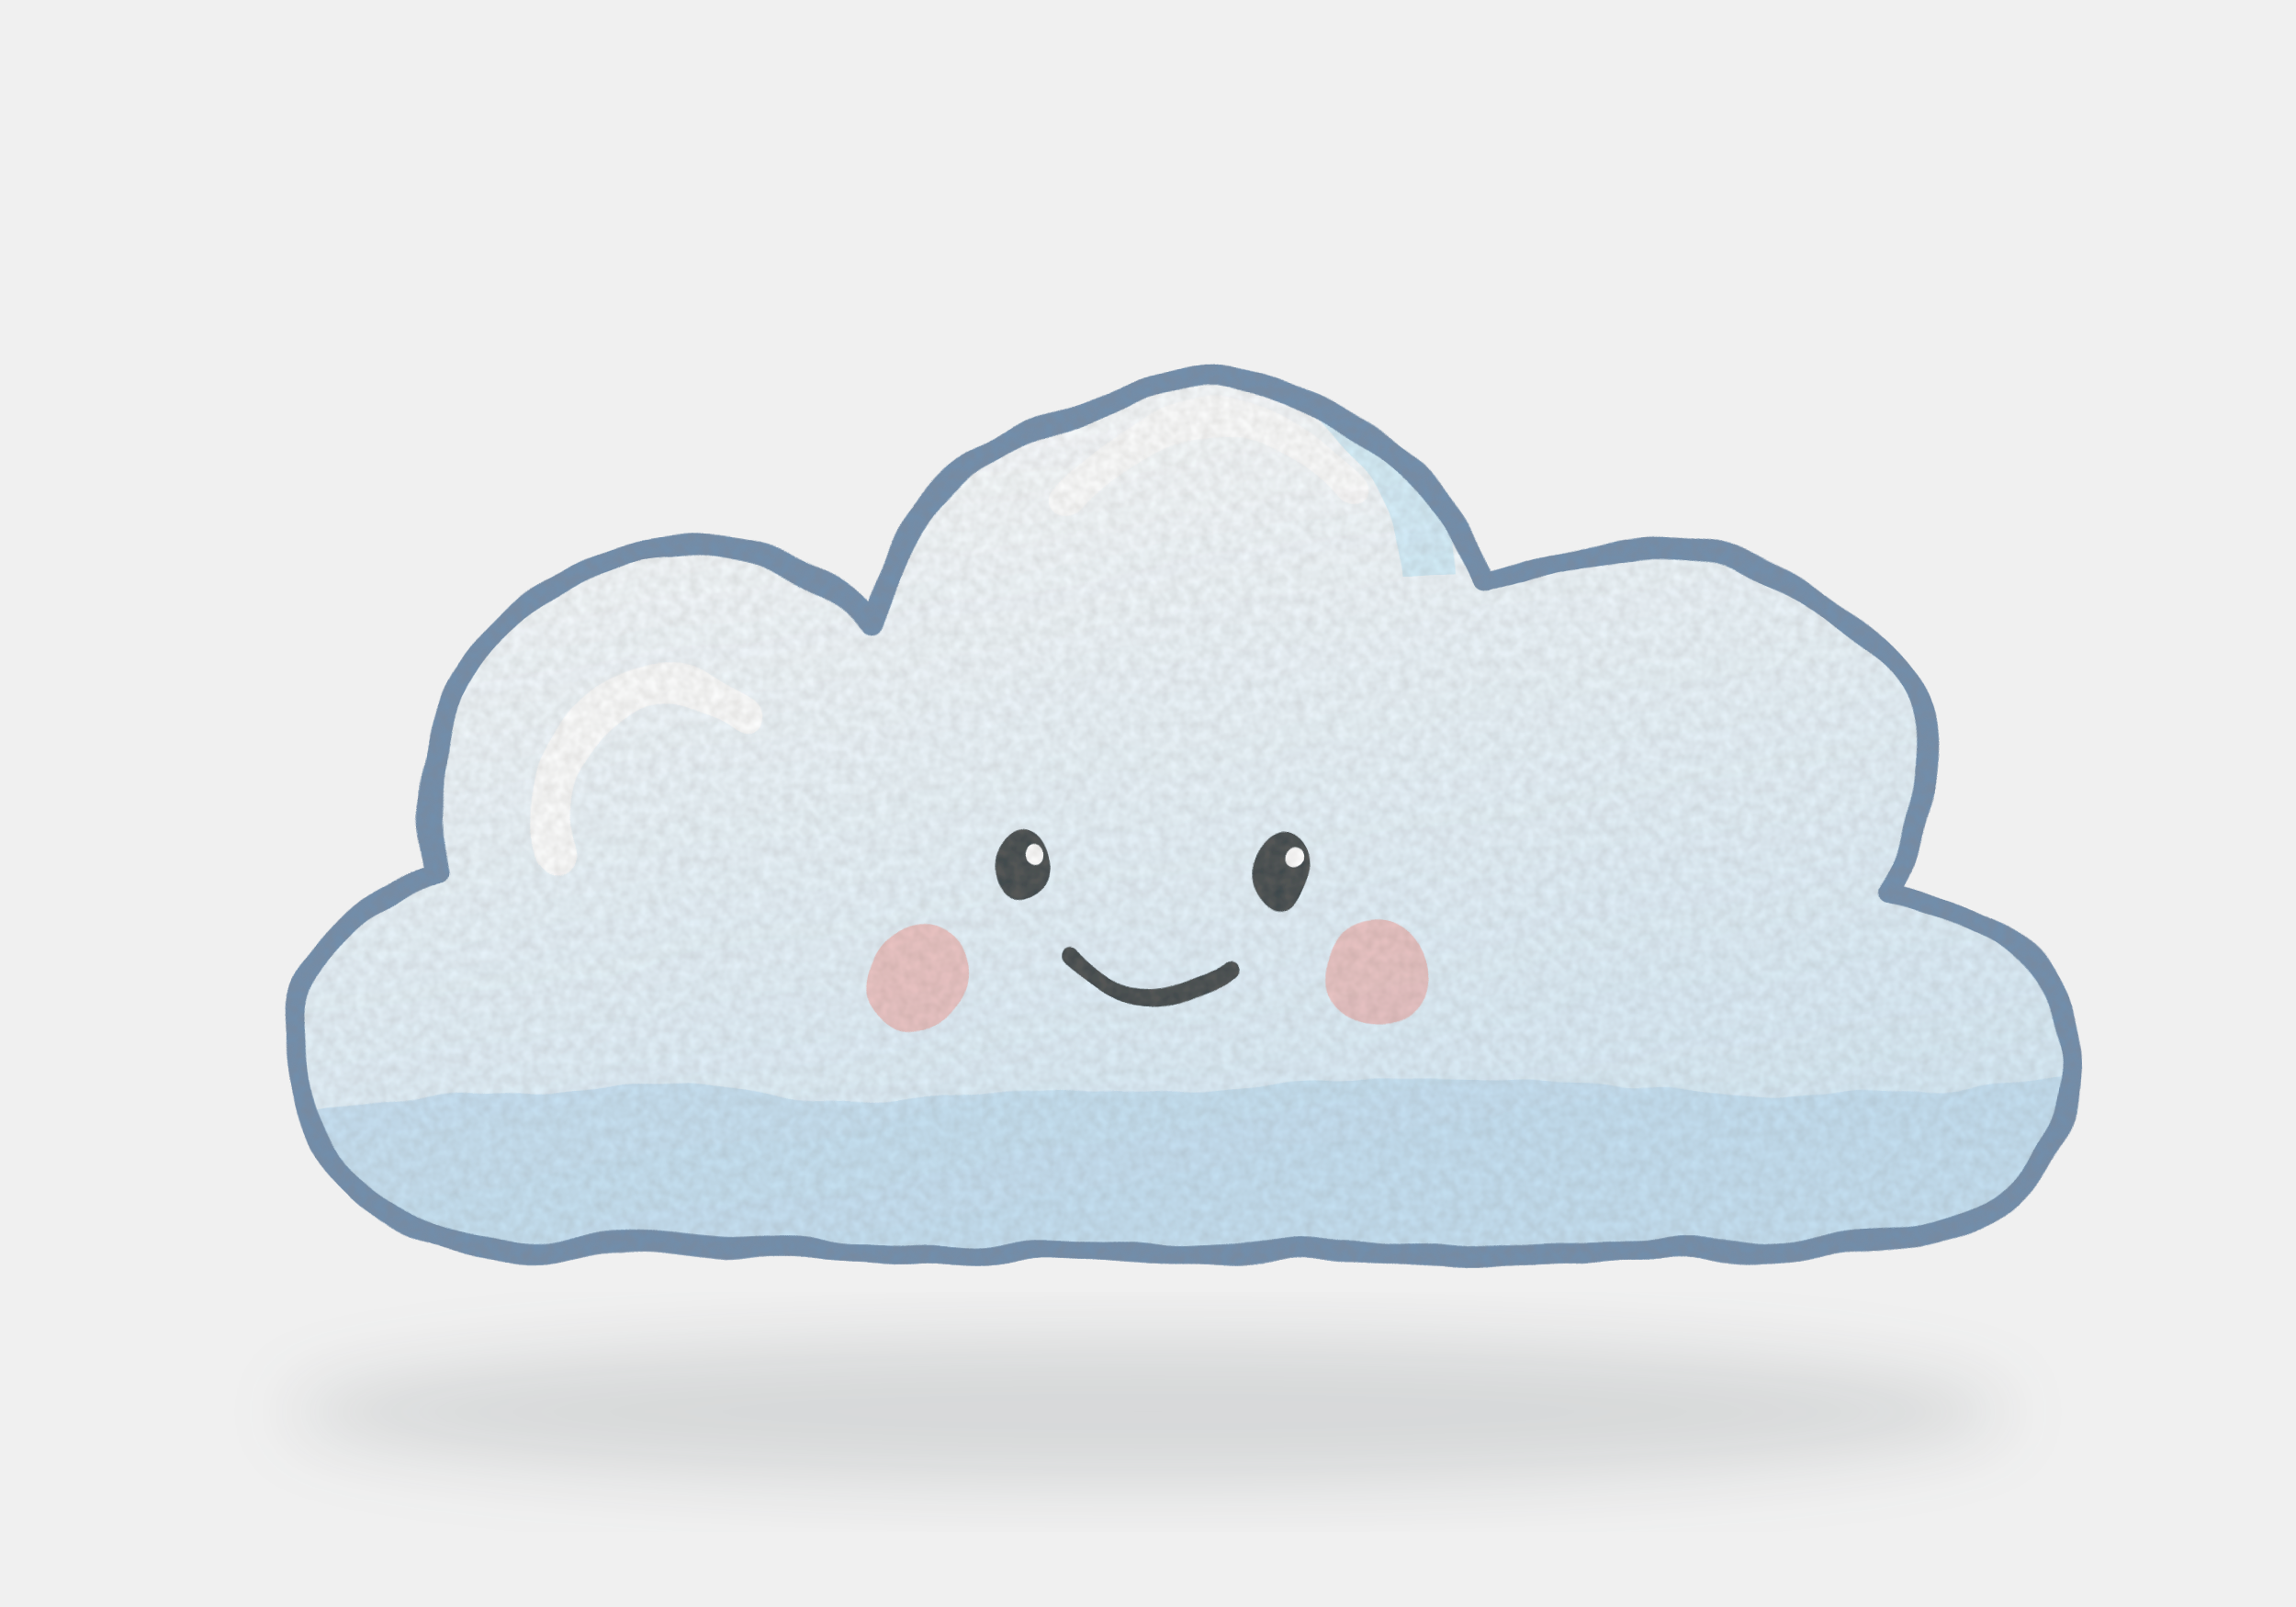
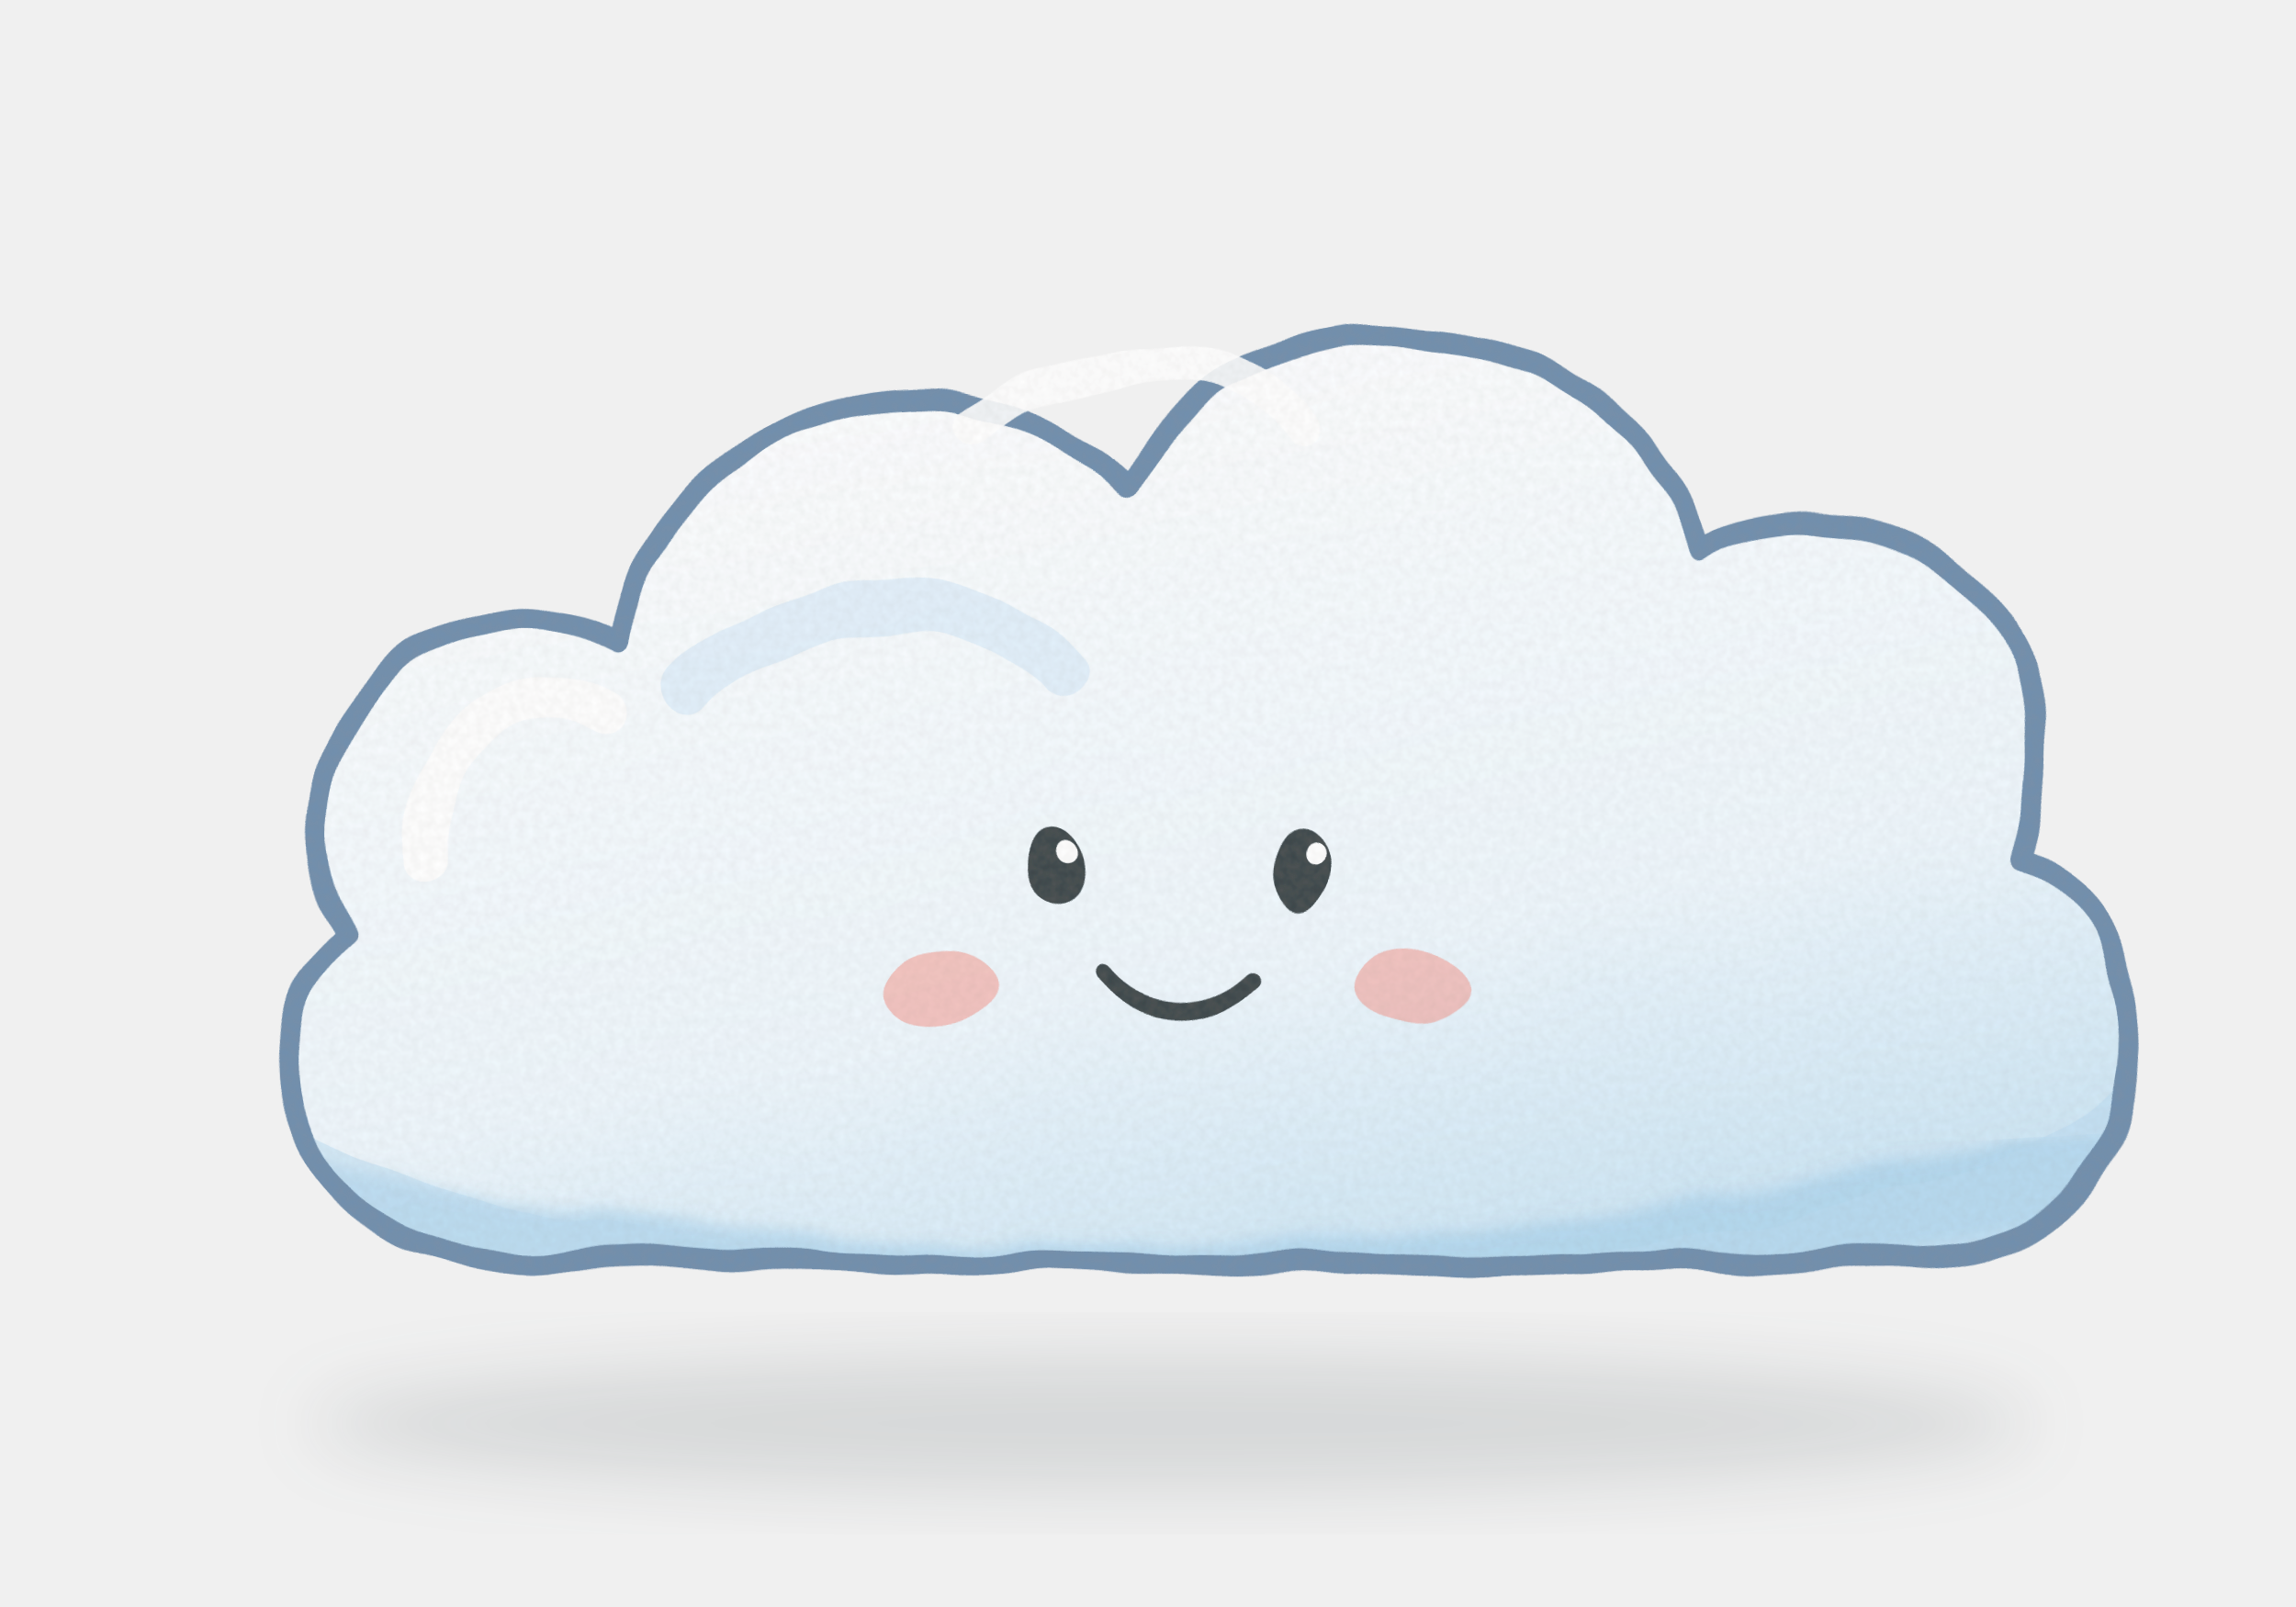
<svg xmlns="http://www.w3.org/2000/svg" viewBox="0 0 400 280" width="400" height="280">
  <defs>
-     <linearGradient id="wash" x1="0" y1="0" x2="0.35" y2="1">
+     <linearGradient id="wash" x1="0.2" y1="0" x2="0.6" y2="1">
      <stop offset="0" stop-color="#FFFFFF" />
-       <stop offset="1" stop-color="#D8ECF8" />
+       <stop offset="0.7" stop-color="#EEF7FD" />
+       <stop offset="1" stop-color="#CFE7F6" />
    </linearGradient>
    <clipPath id="body">
-       <path d="M92 218 C46 218 36 166 76 152 C64 102 124 80 152 108 C166 58 244 50 260 102 C306 80 352 118 330 156 C376 164 370 218 322 218 Z" />
+       <path id="cloudPath" d="M96 220 C52 222 38 184 60 164 C42 128 78 96 108 112 C116 70 170 56 196 84 C218 46 282 50 296 96 C334 80 366 112 352 150 C384 164 376 220 332 220 Z" />
    </clipPath>
    <filter id="wc" x="-8%" y="-8%" width="116%" height="116%">
      <feTurbulence type="fractalNoise" baseFrequency="0.03" numOctaves="3" seed="7" result="noise" />
-       <feDisplacementMap in="SourceGraphic" in2="noise" scale="6" xChannelSelector="R" yChannelSelector="G" result="warp" />
-       <feTurbulence type="fractalNoise" baseFrequency="0.55" numOctaves="2" seed="3" result="grain" />
-       <feColorMatrix in="grain" type="matrix" values="0 0 0 0 0.24  0 0 0 0 0.2  0 0 0 0 0.17  0 0 0 0.32 0" result="grainA" />
+       <feDisplacementMap in="SourceGraphic" in2="noise" scale="5" xChannelSelector="R" yChannelSelector="G" result="warp" />
+       <feTurbulence type="fractalNoise" baseFrequency="0.7" numOctaves="2" seed="3" result="grain" />
+       <feColorMatrix in="grain" type="matrix" values="0 0 0 0 0.3  0 0 0 0 0.26  0 0 0 0 0.22  0 0 0 0.16 0" result="grainA" />
      <feComposite in="grainA" in2="warp" operator="in" result="grainIn" />
      <feMerge>
        <feMergeNode in="warp" />
        <feMergeNode in="grainIn" />
      </feMerge>
    </filter>
+     <filter id="blur1">
+       <feGaussianBlur stdDeviation="1.4" />
+     </filter>
    <filter id="soft" x="-30%" y="-30%" width="160%" height="160%">
      <feGaussianBlur stdDeviation="6" />
    </filter>
  </defs>
-   <ellipse cx="200" cy="246" rx="150" ry="13" fill="#38454A" opacity="0.14" filter="url(#soft)" />
+   <ellipse cx="204" cy="248" rx="150" ry="12" fill="#38454A" opacity="0.14" filter="url(#soft)" />
  <g filter="url(#wc)">
-     <path d="M92 218 C46 218 36 166 76 152 C64 102 124 80 152 108 C166 58 244 50 260 102 C306 80 352 118 330 156 C376 164 370 218 322 218 Z" fill="url(#wash)" />
+     <use href="#cloudPath" fill="url(#wash)" />
    <g clip-path="url(#body)">
-       <path d="M30 200 C90 180 150 196 210 190 C262 184 310 196 380 184 L380 240 L30 240 Z" fill="#BFDDF2" opacity="0.75" />
-       <path d="M160 70 C190 40 250 60 250 100" fill="none" stroke="#9EDDF5" stroke-width="10" opacity="0.35" />
+       <path d="M40 206 C110 232 280 232 370 200" fill="none" stroke="#9FCDEA" stroke-width="16" opacity="0.55" filter="url(#blur1)" />
+       <path d="M30 170 C30 240 380 240 380 170 L380 260 L30 260 Z" fill="#B9DBF2" opacity="0.5" />
+       <path d="M120 120 C140 100 176 102 186 118" fill="none" stroke="#DDEEFA" stroke-width="9" stroke-linecap="round" opacity="0.8" />
    </g>
-     <path d="M92 218 C46 218 36 166 76 152 C64 102 124 80 152 108 C166 58 244 50 260 102 C306 80 352 118 330 156 C376 164 370 218 322 218 Z" fill="none" stroke="#6F8FAE" stroke-width="3.6" stroke-linejoin="round" />
-     <path d="M96 150 C92 124 116 112 130 124" fill="none" stroke="#FFFFFF" stroke-width="7" stroke-linecap="round" opacity="0.95" />
-     <path d="M186 86 C196 70 224 68 236 84" fill="none" stroke="#FFFFFF" stroke-width="6" stroke-linecap="round" opacity="0.9" />
-     <ellipse cx="178" cy="152" rx="5" ry="6.5" fill="#38454A" />
-     <ellipse cx="222" cy="152" rx="5" ry="6.5" fill="#38454A" />
-     <circle cx="180" cy="150" r="1.8" fill="#FFFFFF" />
-     <circle cx="224" cy="150" r="1.8" fill="#FFFFFF" />
-     <circle cx="160" cy="170" r="9" fill="#F58F83" opacity="0.45" />
-     <circle cx="240" cy="170" r="9" fill="#F58F83" opacity="0.45" />
-     <path d="M186 168 Q200 181 214 168" fill="none" stroke="#38454A" stroke-width="3" stroke-linecap="round" />
+     <use href="#cloudPath" fill="none" stroke="#6F8FAE" stroke-width="3.6" stroke-linejoin="round" />
+     <path d="M74 150 C72 128 92 116 106 124" fill="none" stroke="#FFFFFF" stroke-width="7" stroke-linecap="round" />
+     <path d="M170 74 C184 60 216 60 228 74" fill="none" stroke="#FFFFFF" stroke-width="6" stroke-linecap="round" opacity="0.9" />
+     <ellipse cx="184" cy="152" rx="5.4" ry="7" fill="#38454A" />
+     <ellipse cx="226" cy="152" rx="5.4" ry="7" fill="#38454A" />
+     <circle cx="186.4" cy="149.4" r="2" fill="#FFFFFF" />
+     <circle cx="228.4" cy="149.4" r="2" fill="#FFFFFF" />
+     <ellipse cx="164" cy="172" rx="10" ry="6.5" fill="#F58F83" opacity="0.5" />
+     <ellipse cx="246" cy="172" rx="10" ry="6.5" fill="#F58F83" opacity="0.5" />
+     <path d="M192 170 Q205 183 218 170" fill="none" stroke="#38454A" stroke-width="3" stroke-linecap="round" />
  </g>
</svg>
